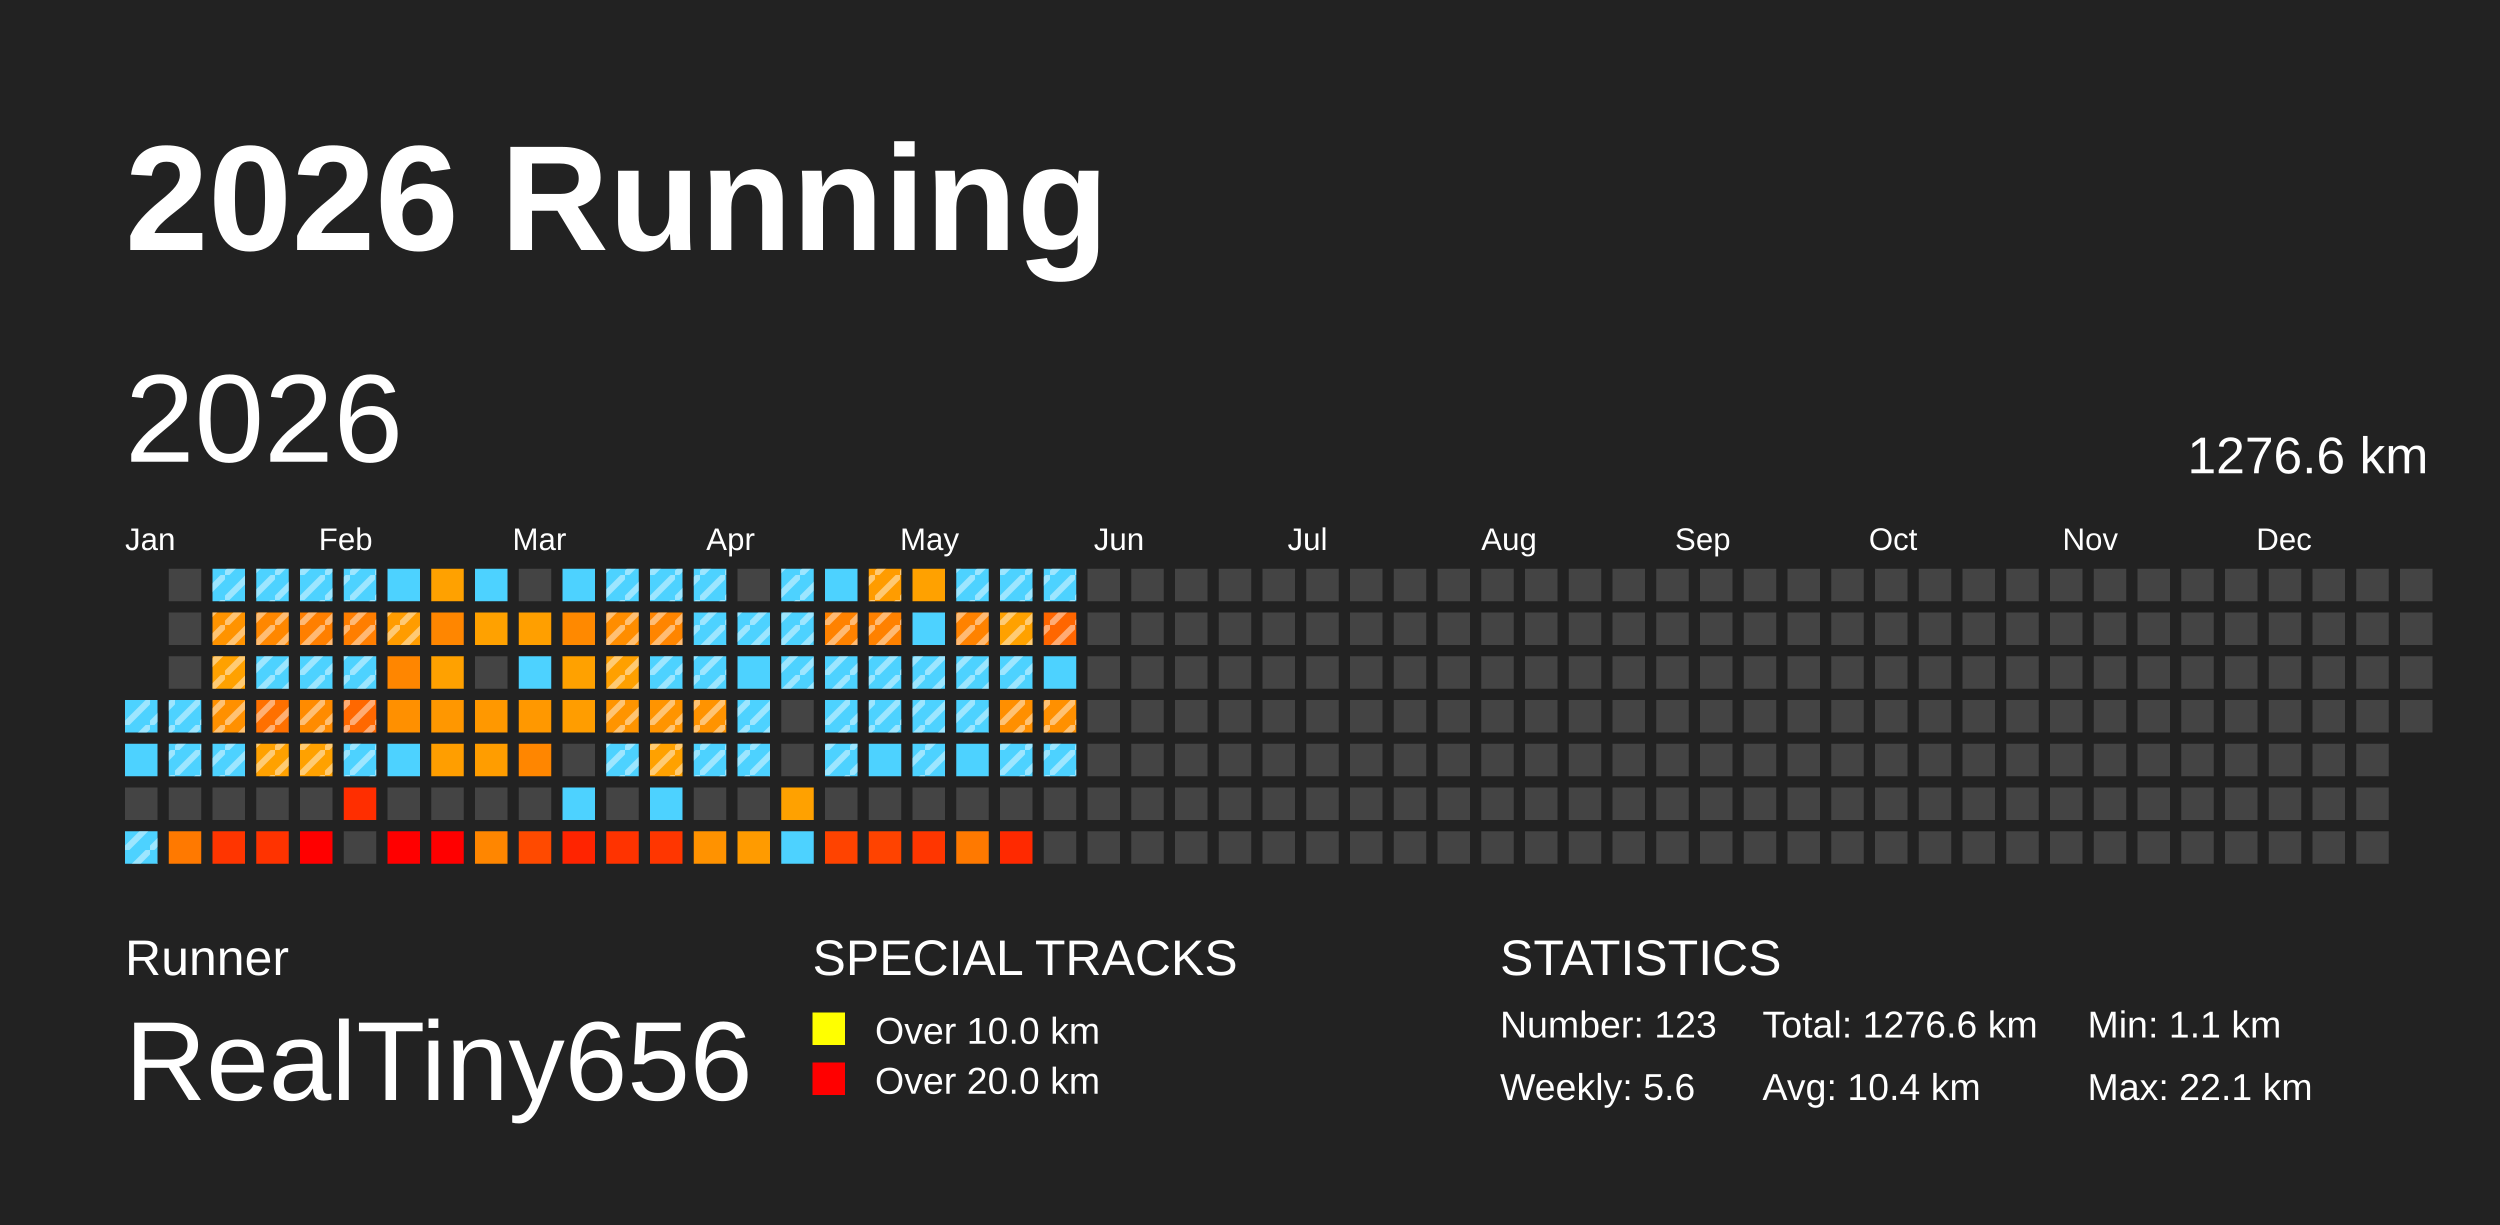
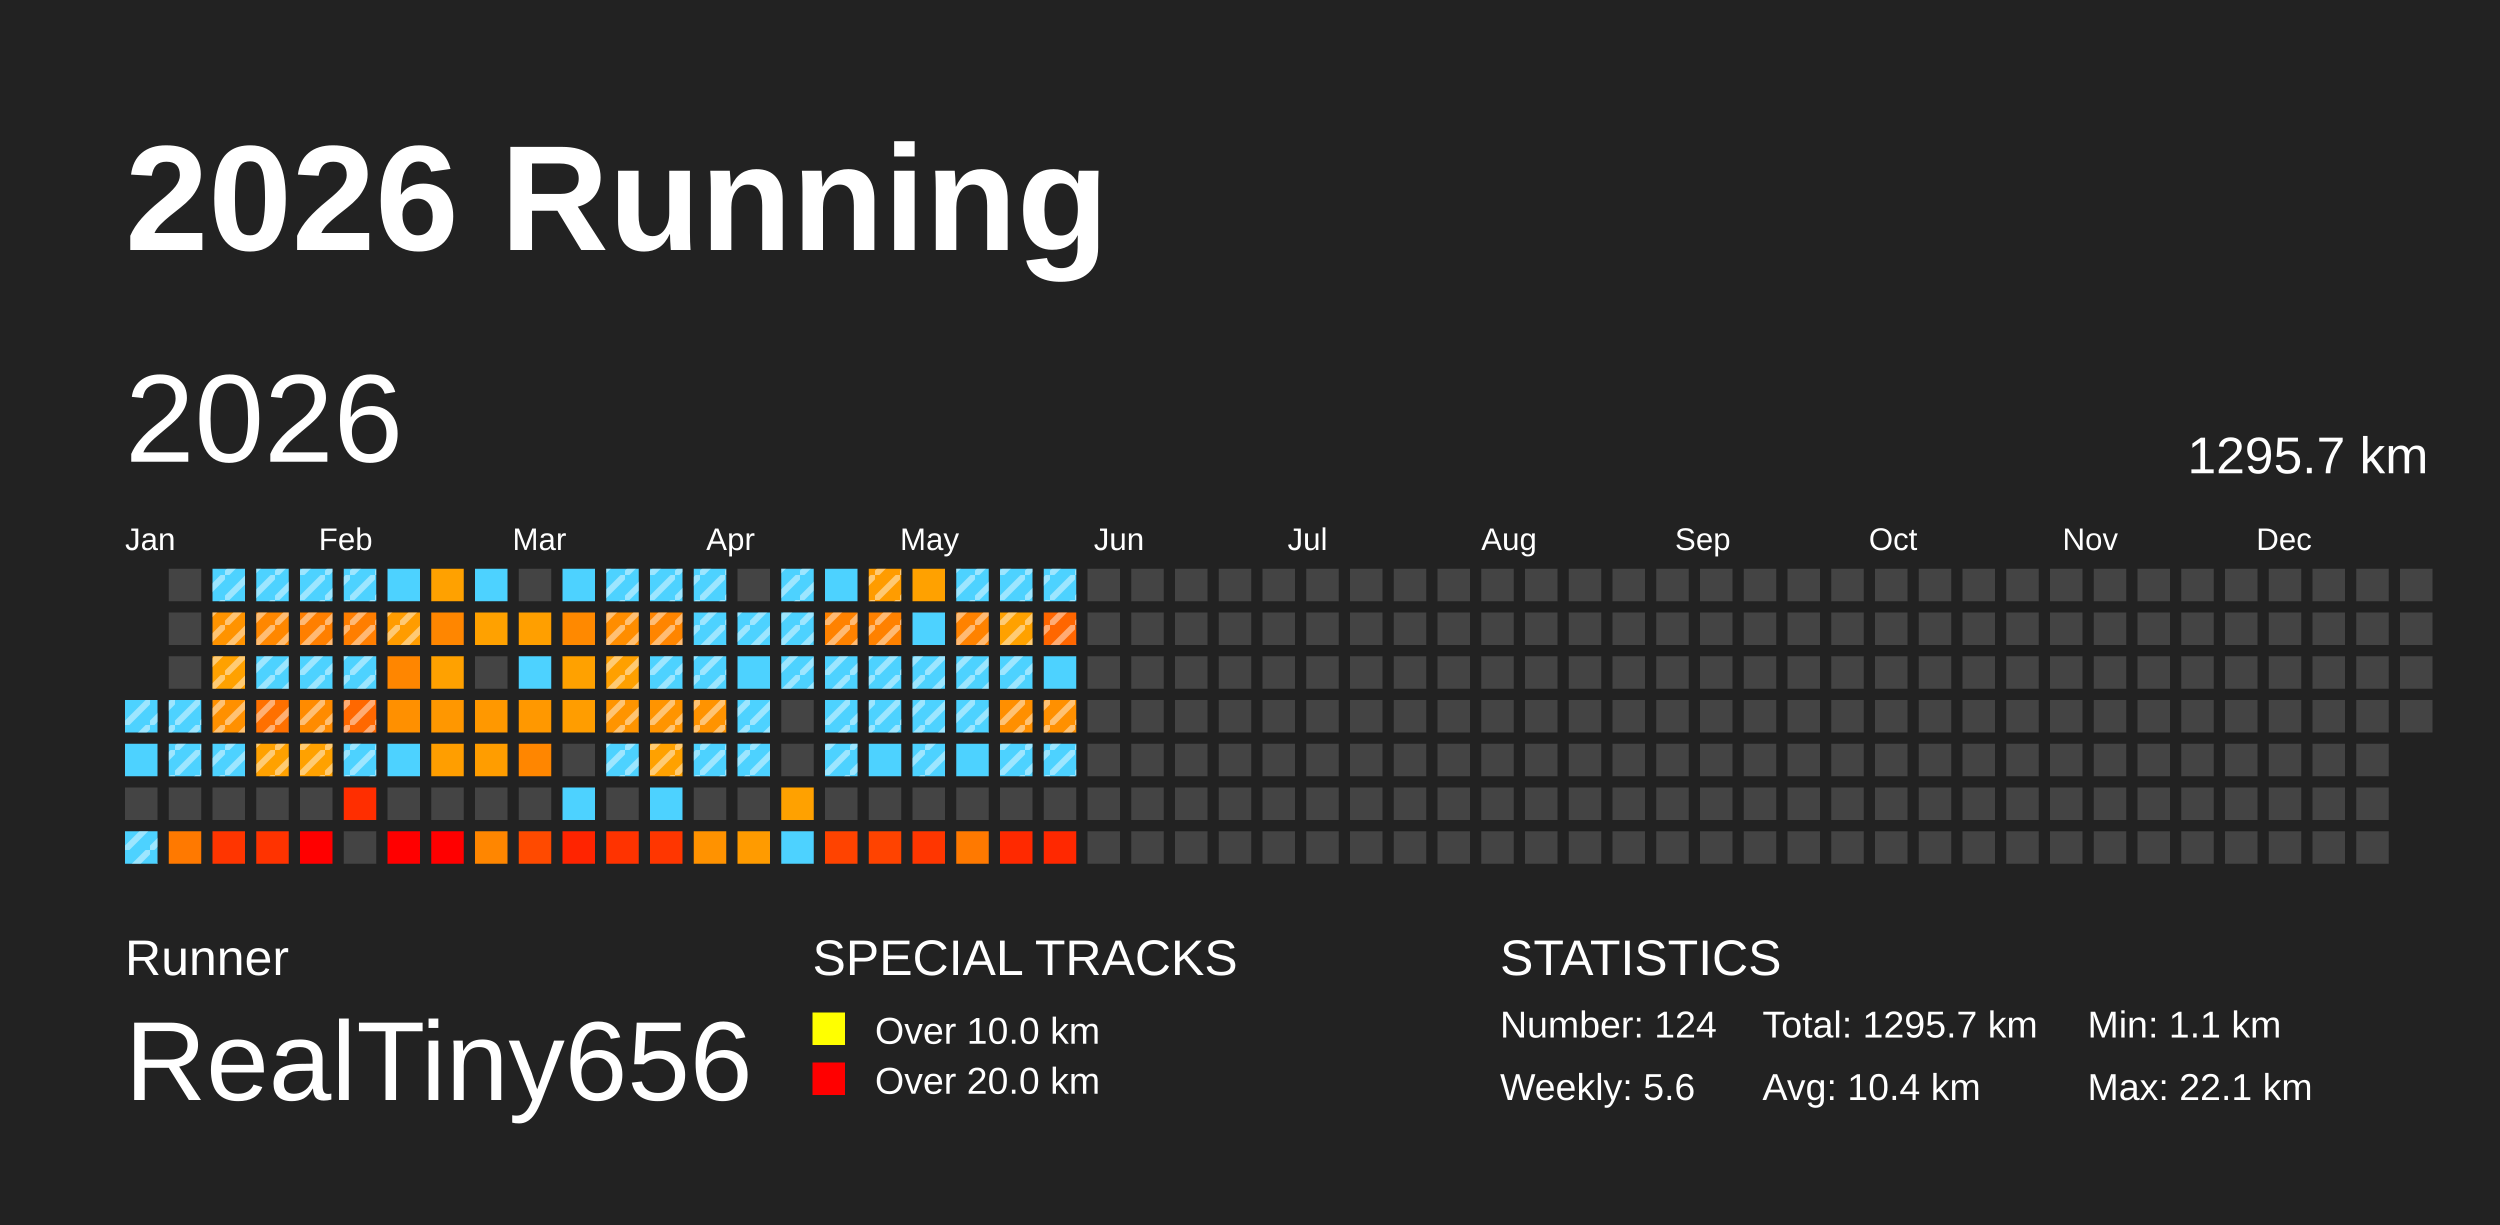
<svg xmlns="http://www.w3.org/2000/svg" baseProfile="full" height="98mm" version="1.1" viewBox="0,0,200,98" width="200mm">
  <defs>
    <pattern height="2" id="indoor-stripe" patternUnits="userSpaceOnUse" width="2">
      <line stroke="white" stroke-opacity="0.45" stroke-width="0.5" x1="0" x2="2" y1="2" y2="0" />
    </pattern>
  </defs>
  <rect fill="#222222" height="98" width="200" x="0" y="0" />
  <text fill="#FFFFFF" style="font-size:12px; font-family:Arial; font-weight:bold;" x="10" y="20">2026 Running</text>
  <text fill="#FFFFFF" style="font-size:4px; font-family:Arial" x="10" y="78">Runner</text>
  <text fill="#FFFFFF" style="font-size:9px; font-family:Arial" x="10" y="88">RealTiny656</text>
  <text fill="#FFFFFF" style="font-size:4px; font-family:Arial" x="65" y="78">SPECIAL TRACKS</text>
  <rect fill="yellow" height="2.6" width="2.6" x="65" y="81" />
  <text fill="#FFFFFF" style="font-size:3px; font-family:Arial" x="70" y="83.5">Over 10.0 km</text>
  <rect fill="red" height="2.6" width="2.6" x="65" y="85" />
  <text fill="#FFFFFF" style="font-size:3px; font-family:Arial" x="70" y="87.5">Over 20.0 km</text>
  <text fill="#FFFFFF" style="font-size:4px; font-family:Arial" x="120" y="78">STATISTICS</text>
-   <text fill="#FFFFFF" style="font-size:3px; font-family:Arial" x="120" y="83">Number: 123</text>
+   <text fill="#FFFFFF" style="font-size:3px; font-family:Arial" x="120" y="83">Number: 124</text>
  <text fill="#FFFFFF" style="font-size:3px; font-family:Arial" x="120" y="88">Weekly: 5.6</text>
-   <text fill="#FFFFFF" style="font-size:3px; font-family:Arial" x="141" y="83">Total: 1276.6 km</text>
+   <text fill="#FFFFFF" style="font-size:3px; font-family:Arial" x="141" y="83">Total: 1295.7 km</text>
  <text fill="#FFFFFF" style="font-size:3px; font-family:Arial" x="141" y="88">Avg: 10.4 km</text>
  <text fill="#FFFFFF" style="font-size:3px; font-family:Arial" x="167" y="83">Min: 1.1 km</text>
  <text fill="#FFFFFF" style="font-size:3px; font-family:Arial" x="167" y="88">Max: 22.1 km</text>
  <text dominant-baseline="hanging" fill="#FFFFFF" style="font-size:10.0px; font-family:Arial;" x="10" y="30">2026</text>
-   <text dominant-baseline="hanging" fill="#FFFFFF" style="font-size:4.125px; font-family:Arial;" x="175" y="35">1276.6 km</text>
+   <text dominant-baseline="hanging" fill="#FFFFFF" style="font-size:4.125px; font-family:Arial;" x="175" y="35">1295.7 km</text>
  <text fill="#FFFFFF" style="font-size:2.5px; font-family:Arial" x="10.0" y="44">Jan</text>
  <text fill="#FFFFFF" style="font-size:2.5px; font-family:Arial" x="25.5" y="44">Feb</text>
  <text fill="#FFFFFF" style="font-size:2.5px; font-family:Arial" x="41.0" y="44">Mar</text>
  <text fill="#FFFFFF" style="font-size:2.5px; font-family:Arial" x="56.5" y="44">Apr</text>
  <text fill="#FFFFFF" style="font-size:2.5px; font-family:Arial" x="72.0" y="44">May</text>
  <text fill="#FFFFFF" style="font-size:2.5px; font-family:Arial" x="87.5" y="44">Jun</text>
  <text fill="#FFFFFF" style="font-size:2.5px; font-family:Arial" x="103.0" y="44">Jul</text>
  <text fill="#FFFFFF" style="font-size:2.5px; font-family:Arial" x="118.5" y="44">Aug</text>
  <text fill="#FFFFFF" style="font-size:2.5px; font-family:Arial" x="134.0" y="44">Sep</text>
  <text fill="#FFFFFF" style="font-size:2.5px; font-family:Arial" x="149.5" y="44">Oct</text>
  <text fill="#FFFFFF" style="font-size:2.5px; font-family:Arial" x="165.0" y="44">Nov</text>
  <text fill="#FFFFFF" style="font-size:2.5px; font-family:Arial" x="180.5" y="44">Dec</text>
  <rect fill="#4dd2ff" height="2.6" width="2.6" x="10.0" y="56.0" />
  <rect fill="url(#indoor-stripe)" height="2.6" style="pointer-events: none;" width="2.6" x="10.0" y="56.0" />
  <rect fill="#4dd2ff" height="2.6" width="2.6" x="10.0" y="59.5" />
  <rect fill="#444444" height="2.6" width="2.6" x="10.0" y="63.0" />
  <rect fill="#4dd2ff" height="2.6" width="2.6" x="10.0" y="66.5" />
  <rect fill="url(#indoor-stripe)" height="2.6" style="pointer-events: none;" width="2.6" x="10.0" y="66.5" />
  <rect fill="#444444" height="2.6" width="2.6" x="13.5" y="45.5" />
  <rect fill="#444444" height="2.6" width="2.6" x="13.5" y="49.0" />
  <rect fill="#444444" height="2.6" width="2.6" x="13.5" y="52.5" />
  <rect fill="#4dd2ff" height="2.6" width="2.6" x="13.5" y="56.0" />
  <rect fill="url(#indoor-stripe)" height="2.6" style="pointer-events: none;" width="2.6" x="13.5" y="56.0" />
  <rect fill="#4dd2ff" height="2.6" width="2.6" x="13.5" y="59.5" />
  <rect fill="url(#indoor-stripe)" height="2.6" style="pointer-events: none;" width="2.6" x="13.5" y="59.5" />
  <rect fill="#444444" height="2.6" width="2.6" x="13.5" y="63.0" />
  <rect fill="#ff7900" height="2.6" width="2.6" x="13.5" y="66.5" />
  <rect fill="#4dd2ff" height="2.6" width="2.6" x="17.0" y="45.5" />
  <rect fill="url(#indoor-stripe)" height="2.6" style="pointer-events: none;" width="2.6" x="17.0" y="45.5" />
  <rect fill="#ff9300" height="2.6" width="2.6" x="17.0" y="49.0" />
  <rect fill="url(#indoor-stripe)" height="2.6" style="pointer-events: none;" width="2.6" x="17.0" y="49.0" />
  <rect fill="#ffa100" height="2.6" width="2.6" x="17.0" y="52.5" />
  <rect fill="url(#indoor-stripe)" height="2.6" style="pointer-events: none;" width="2.6" x="17.0" y="52.5" />
  <rect fill="#ff9000" height="2.6" width="2.6" x="17.0" y="56.0" />
  <rect fill="url(#indoor-stripe)" height="2.6" style="pointer-events: none;" width="2.6" x="17.0" y="56.0" />
  <rect fill="#4dd2ff" height="2.6" width="2.6" x="17.0" y="59.5" />
  <rect fill="url(#indoor-stripe)" height="2.6" style="pointer-events: none;" width="2.6" x="17.0" y="59.5" />
  <rect fill="#444444" height="2.6" width="2.6" x="17.0" y="63.0" />
  <rect fill="#ff3500" height="2.6" width="2.6" x="17.0" y="66.5" />
  <rect fill="#4dd2ff" height="2.6" width="2.6" x="20.5" y="45.5" />
  <rect fill="url(#indoor-stripe)" height="2.6" style="pointer-events: none;" width="2.6" x="20.5" y="45.5" />
  <rect fill="#ff8700" height="2.6" width="2.6" x="20.5" y="49.0" />
  <rect fill="url(#indoor-stripe)" height="2.6" style="pointer-events: none;" width="2.6" x="20.5" y="49.0" />
  <rect fill="#4dd2ff" height="2.6" width="2.6" x="20.5" y="52.5" />
  <rect fill="url(#indoor-stripe)" height="2.6" style="pointer-events: none;" width="2.6" x="20.5" y="52.5" />
  <rect fill="#ff7000" height="2.6" width="2.6" x="20.5" y="56.0" />
  <rect fill="url(#indoor-stripe)" height="2.6" style="pointer-events: none;" width="2.6" x="20.5" y="56.0" />
  <rect fill="#ffa100" height="2.6" width="2.6" x="20.5" y="59.5" />
  <rect fill="url(#indoor-stripe)" height="2.6" style="pointer-events: none;" width="2.6" x="20.5" y="59.5" />
  <rect fill="#444444" height="2.6" width="2.6" x="20.5" y="63.0" />
  <rect fill="#ff3300" height="2.6" width="2.6" x="20.5" y="66.5" />
  <rect fill="#4dd2ff" height="2.6" width="2.6" x="24.0" y="45.5" />
  <rect fill="url(#indoor-stripe)" height="2.6" style="pointer-events: none;" width="2.6" x="24.0" y="45.5" />
  <rect fill="#ff7f00" height="2.6" width="2.6" x="24.0" y="49.0" />
  <rect fill="url(#indoor-stripe)" height="2.6" style="pointer-events: none;" width="2.6" x="24.0" y="49.0" />
  <rect fill="#4dd2ff" height="2.6" width="2.6" x="24.0" y="52.5" />
  <rect fill="url(#indoor-stripe)" height="2.6" style="pointer-events: none;" width="2.6" x="24.0" y="52.5" />
  <rect fill="#ff8b00" height="2.6" width="2.6" x="24.0" y="56.0" />
  <rect fill="url(#indoor-stripe)" height="2.6" style="pointer-events: none;" width="2.6" x="24.0" y="56.0" />
  <rect fill="#ffa100" height="2.6" width="2.6" x="24.0" y="59.5" />
  <rect fill="url(#indoor-stripe)" height="2.6" style="pointer-events: none;" width="2.6" x="24.0" y="59.5" />
  <rect fill="#444444" height="2.6" width="2.6" x="24.0" y="63.0" />
  <rect fill="red" height="2.6" width="2.6" x="24.0" y="66.5" />
  <rect fill="#4dd2ff" height="2.6" width="2.6" x="27.5" y="45.5" />
  <rect fill="url(#indoor-stripe)" height="2.6" style="pointer-events: none;" width="2.6" x="27.5" y="45.5" />
  <rect fill="#ff7e00" height="2.6" width="2.6" x="27.5" y="49.0" />
  <rect fill="url(#indoor-stripe)" height="2.6" style="pointer-events: none;" width="2.6" x="27.5" y="49.0" />
  <rect fill="#4dd2ff" height="2.6" width="2.6" x="27.5" y="52.5" />
  <rect fill="url(#indoor-stripe)" height="2.6" style="pointer-events: none;" width="2.6" x="27.5" y="52.5" />
  <rect fill="#ff6800" height="2.6" width="2.6" x="27.5" y="56.0" />
  <rect fill="url(#indoor-stripe)" height="2.6" style="pointer-events: none;" width="2.6" x="27.5" y="56.0" />
  <rect fill="#4dd2ff" height="2.6" width="2.6" x="27.5" y="59.5" />
  <rect fill="url(#indoor-stripe)" height="2.6" style="pointer-events: none;" width="2.6" x="27.5" y="59.5" />
  <rect fill="#ff2e00" height="2.6" width="2.6" x="27.5" y="63.0" />
  <rect fill="#444444" height="2.6" width="2.6" x="27.5" y="66.5" />
  <rect fill="#4dd2ff" height="2.6" width="2.6" x="31.0" y="45.5" />
  <rect fill="#ff9c00" height="2.6" width="2.6" x="31.0" y="49.0" />
  <rect fill="url(#indoor-stripe)" height="2.6" style="pointer-events: none;" width="2.6" x="31.0" y="49.0" />
  <rect fill="#ff8600" height="2.6" width="2.6" x="31.0" y="52.5" />
  <rect fill="#ff9000" height="2.6" width="2.6" x="31.0" y="56.0" />
  <rect fill="#4dd2ff" height="2.6" width="2.6" x="31.0" y="59.5" />
  <rect fill="#444444" height="2.6" width="2.6" x="31.0" y="63.0" />
  <rect fill="red" height="2.6" width="2.6" x="31.0" y="66.5" />
  <rect fill="#ffa100" height="2.6" width="2.6" x="34.5" y="45.5" />
  <rect fill="#ff8600" height="2.6" width="2.6" x="34.5" y="49.0" />
  <rect fill="#ffa100" height="2.6" width="2.6" x="34.5" y="52.5" />
  <rect fill="#ff9700" height="2.6" width="2.6" x="34.5" y="56.0" />
  <rect fill="#ff9e00" height="2.6" width="2.6" x="34.5" y="59.5" />
  <rect fill="#444444" height="2.6" width="2.6" x="34.5" y="63.0" />
  <rect fill="red" height="2.6" width="2.6" x="34.5" y="66.5" />
  <rect fill="#4dd2ff" height="2.6" width="2.6" x="38.0" y="45.5" />
  <rect fill="#ffa100" height="2.6" width="2.6" x="38.0" y="49.0" />
  <rect fill="#444444" height="2.6" width="2.6" x="38.0" y="52.5" />
  <rect fill="#ff9800" height="2.6" width="2.6" x="38.0" y="56.0" />
  <rect fill="#ff9d00" height="2.6" width="2.6" x="38.0" y="59.5" />
  <rect fill="#444444" height="2.6" width="2.6" x="38.0" y="63.0" />
  <rect fill="#ff8600" height="2.6" width="2.6" x="38.0" y="66.5" />
  <rect fill="#444444" height="2.6" width="2.6" x="41.5" y="45.5" />
  <rect fill="#ff9f00" height="2.6" width="2.6" x="41.5" y="49.0" />
  <rect fill="#4dd2ff" height="2.6" width="2.6" x="41.5" y="52.5" />
  <rect fill="#ff9800" height="2.6" width="2.6" x="41.5" y="56.0" />
  <rect fill="#ff8600" height="2.6" width="2.6" x="41.5" y="59.5" />
  <rect fill="#444444" height="2.6" width="2.6" x="41.5" y="63.0" />
  <rect fill="#ff4a00" height="2.6" width="2.6" x="41.5" y="66.5" />
  <rect fill="#4dd2ff" height="2.6" width="2.6" x="45.0" y="45.5" />
  <rect fill="#ff8900" height="2.6" width="2.6" x="45.0" y="49.0" />
  <rect fill="#ffa100" height="2.6" width="2.6" x="45.0" y="52.5" />
  <rect fill="#ff9d00" height="2.6" width="2.6" x="45.0" y="56.0" />
  <rect fill="#444444" height="2.6" width="2.6" x="45.0" y="59.5" />
  <rect fill="#4dd2ff" height="2.6" width="2.6" x="45.0" y="63.0" />
  <rect fill="#ff2400" height="2.6" width="2.6" x="45.0" y="66.5" />
  <rect fill="#4dd2ff" height="2.6" width="2.6" x="48.5" y="45.5" />
  <rect fill="url(#indoor-stripe)" height="2.6" style="pointer-events: none;" width="2.6" x="48.5" y="45.5" />
  <rect fill="#ff8d00" height="2.6" width="2.6" x="48.5" y="49.0" />
  <rect fill="url(#indoor-stripe)" height="2.6" style="pointer-events: none;" width="2.6" x="48.5" y="49.0" />
  <rect fill="#ffa000" height="2.6" width="2.6" x="48.5" y="52.5" />
  <rect fill="url(#indoor-stripe)" height="2.6" style="pointer-events: none;" width="2.6" x="48.5" y="52.5" />
  <rect fill="#ff9400" height="2.6" width="2.6" x="48.5" y="56.0" />
  <rect fill="url(#indoor-stripe)" height="2.6" style="pointer-events: none;" width="2.6" x="48.5" y="56.0" />
  <rect fill="#4dd2ff" height="2.6" width="2.6" x="48.5" y="59.5" />
  <rect fill="url(#indoor-stripe)" height="2.6" style="pointer-events: none;" width="2.6" x="48.5" y="59.5" />
  <rect fill="#444444" height="2.6" width="2.6" x="48.5" y="63.0" />
  <rect fill="#ff3300" height="2.6" width="2.6" x="48.5" y="66.5" />
  <rect fill="#4dd2ff" height="2.6" width="2.6" x="52.0" y="45.5" />
  <rect fill="url(#indoor-stripe)" height="2.6" style="pointer-events: none;" width="2.6" x="52.0" y="45.5" />
  <rect fill="#ff8500" height="2.6" width="2.6" x="52.0" y="49.0" />
  <rect fill="url(#indoor-stripe)" height="2.6" style="pointer-events: none;" width="2.6" x="52.0" y="49.0" />
  <rect fill="#4dd2ff" height="2.6" width="2.6" x="52.0" y="52.5" />
  <rect fill="url(#indoor-stripe)" height="2.6" style="pointer-events: none;" width="2.6" x="52.0" y="52.5" />
  <rect fill="#ff9400" height="2.6" width="2.6" x="52.0" y="56.0" />
  <rect fill="url(#indoor-stripe)" height="2.6" style="pointer-events: none;" width="2.6" x="52.0" y="56.0" />
  <rect fill="#ffa100" height="2.6" width="2.6" x="52.0" y="59.5" />
  <rect fill="url(#indoor-stripe)" height="2.6" style="pointer-events: none;" width="2.6" x="52.0" y="59.5" />
  <rect fill="#4dd2ff" height="2.6" width="2.6" x="52.0" y="63.0" />
  <rect fill="#ff3600" height="2.6" width="2.6" x="52.0" y="66.5" />
  <rect fill="#4dd2ff" height="2.6" width="2.6" x="55.5" y="45.5" />
  <rect fill="url(#indoor-stripe)" height="2.6" style="pointer-events: none;" width="2.6" x="55.5" y="45.5" />
  <rect fill="#4dd2ff" height="2.6" width="2.6" x="55.5" y="49.0" />
  <rect fill="url(#indoor-stripe)" height="2.6" style="pointer-events: none;" width="2.6" x="55.5" y="49.0" />
  <rect fill="#4dd2ff" height="2.6" width="2.6" x="55.5" y="52.5" />
  <rect fill="url(#indoor-stripe)" height="2.6" style="pointer-events: none;" width="2.6" x="55.5" y="52.5" />
  <rect fill="#ff9300" height="2.6" width="2.6" x="55.5" y="56.0" />
  <rect fill="url(#indoor-stripe)" height="2.6" style="pointer-events: none;" width="2.6" x="55.5" y="56.0" />
  <rect fill="#4dd2ff" height="2.6" width="2.6" x="55.5" y="59.5" />
  <rect fill="url(#indoor-stripe)" height="2.6" style="pointer-events: none;" width="2.6" x="55.5" y="59.5" />
  <rect fill="#444444" height="2.6" width="2.6" x="55.5" y="63.0" />
  <rect fill="#ff9200" height="2.6" width="2.6" x="55.5" y="66.5" />
  <rect fill="#444444" height="2.6" width="2.6" x="59.0" y="45.5" />
  <rect fill="#4dd2ff" height="2.6" width="2.6" x="59.0" y="49.0" />
  <rect fill="url(#indoor-stripe)" height="2.6" style="pointer-events: none;" width="2.6" x="59.0" y="49.0" />
  <rect fill="#4dd2ff" height="2.6" width="2.6" x="59.0" y="52.5" />
  <rect fill="#4dd2ff" height="2.6" width="2.6" x="59.0" y="56.0" />
  <rect fill="url(#indoor-stripe)" height="2.6" style="pointer-events: none;" width="2.6" x="59.0" y="56.0" />
  <rect fill="#4dd2ff" height="2.6" width="2.6" x="59.0" y="59.5" />
  <rect fill="url(#indoor-stripe)" height="2.6" style="pointer-events: none;" width="2.6" x="59.0" y="59.5" />
  <rect fill="#444444" height="2.6" width="2.6" x="59.0" y="63.0" />
  <rect fill="#ff9b00" height="2.6" width="2.6" x="59.0" y="66.5" />
  <rect fill="#4dd2ff" height="2.6" width="2.6" x="62.5" y="45.5" />
  <rect fill="url(#indoor-stripe)" height="2.6" style="pointer-events: none;" width="2.6" x="62.5" y="45.5" />
  <rect fill="#4dd2ff" height="2.6" width="2.6" x="62.5" y="49.0" />
  <rect fill="url(#indoor-stripe)" height="2.6" style="pointer-events: none;" width="2.6" x="62.5" y="49.0" />
  <rect fill="#4dd2ff" height="2.6" width="2.6" x="62.5" y="52.5" />
  <rect fill="url(#indoor-stripe)" height="2.6" style="pointer-events: none;" width="2.6" x="62.5" y="52.5" />
  <rect fill="#444444" height="2.6" width="2.6" x="62.5" y="56.0" />
  <rect fill="#444444" height="2.6" width="2.6" x="62.5" y="59.5" />
  <rect fill="#ffa100" height="2.6" width="2.6" x="62.5" y="63.0" />
  <rect fill="#4dd2ff" height="2.6" width="2.6" x="62.5" y="66.5" />
  <rect fill="#4dd2ff" height="2.6" width="2.6" x="66.0" y="45.5" />
  <rect fill="#ff8200" height="2.6" width="2.6" x="66.0" y="49.0" />
  <rect fill="url(#indoor-stripe)" height="2.6" style="pointer-events: none;" width="2.6" x="66.0" y="49.0" />
  <rect fill="#4dd2ff" height="2.6" width="2.6" x="66.0" y="52.5" />
  <rect fill="url(#indoor-stripe)" height="2.6" style="pointer-events: none;" width="2.6" x="66.0" y="52.5" />
  <rect fill="#4dd2ff" height="2.6" width="2.6" x="66.0" y="56.0" />
  <rect fill="url(#indoor-stripe)" height="2.6" style="pointer-events: none;" width="2.6" x="66.0" y="56.0" />
  <rect fill="#4dd2ff" height="2.6" width="2.6" x="66.0" y="59.5" />
  <rect fill="url(#indoor-stripe)" height="2.6" style="pointer-events: none;" width="2.6" x="66.0" y="59.5" />
  <rect fill="#444444" height="2.6" width="2.6" x="66.0" y="63.0" />
  <rect fill="#ff4300" height="2.6" width="2.6" x="66.0" y="66.5" />
  <rect fill="#ff9c00" height="2.6" width="2.6" x="69.5" y="45.5" />
  <rect fill="url(#indoor-stripe)" height="2.6" style="pointer-events: none;" width="2.6" x="69.5" y="45.5" />
  <rect fill="#ff8100" height="2.6" width="2.6" x="69.5" y="49.0" />
  <rect fill="url(#indoor-stripe)" height="2.6" style="pointer-events: none;" width="2.6" x="69.5" y="49.0" />
  <rect fill="#4dd2ff" height="2.6" width="2.6" x="69.5" y="52.5" />
  <rect fill="url(#indoor-stripe)" height="2.6" style="pointer-events: none;" width="2.6" x="69.5" y="52.5" />
  <rect fill="#4dd2ff" height="2.6" width="2.6" x="69.5" y="56.0" />
  <rect fill="url(#indoor-stripe)" height="2.6" style="pointer-events: none;" width="2.6" x="69.5" y="56.0" />
  <rect fill="#4dd2ff" height="2.6" width="2.6" x="69.5" y="59.5" />
  <rect fill="#444444" height="2.6" width="2.6" x="69.5" y="63.0" />
  <rect fill="#ff4300" height="2.6" width="2.6" x="69.5" y="66.5" />
  <rect fill="#ffa100" height="2.6" width="2.6" x="73.0" y="45.5" />
  <rect fill="#4dd2ff" height="2.6" width="2.6" x="73.0" y="49.0" />
  <rect fill="#4dd2ff" height="2.6" width="2.6" x="73.0" y="52.5" />
  <rect fill="url(#indoor-stripe)" height="2.6" style="pointer-events: none;" width="2.6" x="73.0" y="52.5" />
  <rect fill="#4dd2ff" height="2.6" width="2.6" x="73.0" y="56.0" />
  <rect fill="url(#indoor-stripe)" height="2.6" style="pointer-events: none;" width="2.6" x="73.0" y="56.0" />
  <rect fill="#4dd2ff" height="2.6" width="2.6" x="73.0" y="59.5" />
  <rect fill="url(#indoor-stripe)" height="2.6" style="pointer-events: none;" width="2.6" x="73.0" y="59.5" />
  <rect fill="#444444" height="2.6" width="2.6" x="73.0" y="63.0" />
  <rect fill="#ff3600" height="2.6" width="2.6" x="73.0" y="66.5" />
  <rect fill="#4dd2ff" height="2.6" width="2.6" x="76.5" y="45.5" />
  <rect fill="url(#indoor-stripe)" height="2.6" style="pointer-events: none;" width="2.6" x="76.5" y="45.5" />
  <rect fill="#ff8200" height="2.6" width="2.6" x="76.5" y="49.0" />
  <rect fill="url(#indoor-stripe)" height="2.6" style="pointer-events: none;" width="2.6" x="76.5" y="49.0" />
  <rect fill="#4dd2ff" height="2.6" width="2.6" x="76.5" y="52.5" />
  <rect fill="url(#indoor-stripe)" height="2.6" style="pointer-events: none;" width="2.6" x="76.5" y="52.5" />
  <rect fill="#4dd2ff" height="2.6" width="2.6" x="76.5" y="56.0" />
  <rect fill="url(#indoor-stripe)" height="2.6" style="pointer-events: none;" width="2.6" x="76.5" y="56.0" />
  <rect fill="#4dd2ff" height="2.6" width="2.6" x="76.5" y="59.5" />
  <rect fill="#444444" height="2.6" width="2.6" x="76.5" y="63.0" />
  <rect fill="#ff7900" height="2.6" width="2.6" x="76.5" y="66.5" />
  <rect fill="#4dd2ff" height="2.6" width="2.6" x="80.0" y="45.5" />
  <rect fill="url(#indoor-stripe)" height="2.6" style="pointer-events: none;" width="2.6" x="80.0" y="45.5" />
  <rect fill="#ffa100" height="2.6" width="2.6" x="80.0" y="49.0" />
  <rect fill="url(#indoor-stripe)" height="2.6" style="pointer-events: none;" width="2.6" x="80.0" y="49.0" />
  <rect fill="#4dd2ff" height="2.6" width="2.6" x="80.0" y="52.5" />
  <rect fill="url(#indoor-stripe)" height="2.6" style="pointer-events: none;" width="2.6" x="80.0" y="52.5" />
  <rect fill="#ff8f00" height="2.6" width="2.6" x="80.0" y="56.0" />
  <rect fill="url(#indoor-stripe)" height="2.6" style="pointer-events: none;" width="2.6" x="80.0" y="56.0" />
  <rect fill="#4dd2ff" height="2.6" width="2.6" x="80.0" y="59.5" />
  <rect fill="url(#indoor-stripe)" height="2.6" style="pointer-events: none;" width="2.6" x="80.0" y="59.5" />
  <rect fill="#444444" height="2.6" width="2.6" x="80.0" y="63.0" />
  <rect fill="#ff2900" height="2.6" width="2.6" x="80.0" y="66.5" />
  <rect fill="#4dd2ff" height="2.6" width="2.6" x="83.5" y="45.5" />
  <rect fill="url(#indoor-stripe)" height="2.6" style="pointer-events: none;" width="2.6" x="83.5" y="45.5" />
  <rect fill="#ff6600" height="2.6" width="2.6" x="83.5" y="49.0" />
  <rect fill="url(#indoor-stripe)" height="2.6" style="pointer-events: none;" width="2.6" x="83.5" y="49.0" />
  <rect fill="#4dd2ff" height="2.6" width="2.6" x="83.5" y="52.5" />
  <rect fill="#ff9000" height="2.6" width="2.6" x="83.5" y="56.0" />
  <rect fill="url(#indoor-stripe)" height="2.6" style="pointer-events: none;" width="2.6" x="83.5" y="56.0" />
  <rect fill="#4dd2ff" height="2.6" width="2.6" x="83.5" y="59.5" />
  <rect fill="url(#indoor-stripe)" height="2.6" style="pointer-events: none;" width="2.6" x="83.5" y="59.5" />
  <rect fill="#444444" height="2.6" width="2.6" x="83.5" y="63.0" />
-   <rect fill="#444444" height="2.6" width="2.6" x="83.5" y="66.5" />
+   <rect fill="#ff2800" height="2.6" width="2.6" x="83.5" y="66.5" />
  <rect fill="#444444" height="2.6" width="2.6" x="87.0" y="45.5" />
  <rect fill="#444444" height="2.6" width="2.6" x="87.0" y="49.0" />
  <rect fill="#444444" height="2.6" width="2.6" x="87.0" y="52.5" />
  <rect fill="#444444" height="2.6" width="2.6" x="87.0" y="56.0" />
  <rect fill="#444444" height="2.6" width="2.6" x="87.0" y="59.5" />
  <rect fill="#444444" height="2.6" width="2.6" x="87.0" y="63.0" />
  <rect fill="#444444" height="2.6" width="2.6" x="87.0" y="66.5" />
  <rect fill="#444444" height="2.6" width="2.6" x="90.5" y="45.5" />
  <rect fill="#444444" height="2.6" width="2.6" x="90.5" y="49.0" />
  <rect fill="#444444" height="2.6" width="2.6" x="90.5" y="52.5" />
  <rect fill="#444444" height="2.6" width="2.6" x="90.5" y="56.0" />
  <rect fill="#444444" height="2.6" width="2.6" x="90.5" y="59.5" />
  <rect fill="#444444" height="2.6" width="2.6" x="90.5" y="63.0" />
  <rect fill="#444444" height="2.6" width="2.6" x="90.5" y="66.5" />
  <rect fill="#444444" height="2.6" width="2.6" x="94.0" y="45.5" />
  <rect fill="#444444" height="2.6" width="2.6" x="94.0" y="49.0" />
  <rect fill="#444444" height="2.6" width="2.6" x="94.0" y="52.5" />
  <rect fill="#444444" height="2.6" width="2.6" x="94.0" y="56.0" />
  <rect fill="#444444" height="2.6" width="2.6" x="94.0" y="59.5" />
  <rect fill="#444444" height="2.6" width="2.6" x="94.0" y="63.0" />
  <rect fill="#444444" height="2.6" width="2.6" x="94.0" y="66.5" />
  <rect fill="#444444" height="2.6" width="2.6" x="97.5" y="45.5" />
  <rect fill="#444444" height="2.6" width="2.6" x="97.5" y="49.0" />
  <rect fill="#444444" height="2.6" width="2.6" x="97.5" y="52.5" />
  <rect fill="#444444" height="2.6" width="2.6" x="97.5" y="56.0" />
  <rect fill="#444444" height="2.6" width="2.6" x="97.5" y="59.5" />
  <rect fill="#444444" height="2.6" width="2.6" x="97.5" y="63.0" />
  <rect fill="#444444" height="2.6" width="2.6" x="97.5" y="66.5" />
  <rect fill="#444444" height="2.6" width="2.6" x="101.0" y="45.5" />
  <rect fill="#444444" height="2.6" width="2.6" x="101.0" y="49.0" />
  <rect fill="#444444" height="2.6" width="2.6" x="101.0" y="52.5" />
  <rect fill="#444444" height="2.6" width="2.6" x="101.0" y="56.0" />
  <rect fill="#444444" height="2.6" width="2.6" x="101.0" y="59.5" />
  <rect fill="#444444" height="2.6" width="2.6" x="101.0" y="63.0" />
  <rect fill="#444444" height="2.6" width="2.6" x="101.0" y="66.5" />
  <rect fill="#444444" height="2.6" width="2.6" x="104.5" y="45.5" />
  <rect fill="#444444" height="2.6" width="2.6" x="104.5" y="49.0" />
  <rect fill="#444444" height="2.6" width="2.6" x="104.5" y="52.5" />
  <rect fill="#444444" height="2.6" width="2.6" x="104.5" y="56.0" />
  <rect fill="#444444" height="2.6" width="2.6" x="104.5" y="59.5" />
  <rect fill="#444444" height="2.6" width="2.6" x="104.5" y="63.0" />
  <rect fill="#444444" height="2.6" width="2.6" x="104.5" y="66.5" />
  <rect fill="#444444" height="2.6" width="2.6" x="108.0" y="45.5" />
  <rect fill="#444444" height="2.6" width="2.6" x="108.0" y="49.0" />
  <rect fill="#444444" height="2.6" width="2.6" x="108.0" y="52.5" />
  <rect fill="#444444" height="2.6" width="2.6" x="108.0" y="56.0" />
  <rect fill="#444444" height="2.6" width="2.6" x="108.0" y="59.5" />
  <rect fill="#444444" height="2.6" width="2.6" x="108.0" y="63.0" />
  <rect fill="#444444" height="2.6" width="2.6" x="108.0" y="66.5" />
  <rect fill="#444444" height="2.6" width="2.6" x="111.5" y="45.5" />
  <rect fill="#444444" height="2.6" width="2.6" x="111.5" y="49.0" />
  <rect fill="#444444" height="2.6" width="2.6" x="111.5" y="52.5" />
  <rect fill="#444444" height="2.6" width="2.6" x="111.5" y="56.0" />
  <rect fill="#444444" height="2.6" width="2.6" x="111.5" y="59.5" />
  <rect fill="#444444" height="2.6" width="2.6" x="111.5" y="63.0" />
  <rect fill="#444444" height="2.6" width="2.6" x="111.5" y="66.5" />
  <rect fill="#444444" height="2.6" width="2.6" x="115.0" y="45.5" />
  <rect fill="#444444" height="2.6" width="2.6" x="115.0" y="49.0" />
  <rect fill="#444444" height="2.6" width="2.6" x="115.0" y="52.5" />
  <rect fill="#444444" height="2.6" width="2.6" x="115.0" y="56.0" />
  <rect fill="#444444" height="2.6" width="2.6" x="115.0" y="59.5" />
  <rect fill="#444444" height="2.6" width="2.6" x="115.0" y="63.0" />
  <rect fill="#444444" height="2.6" width="2.6" x="115.0" y="66.5" />
  <rect fill="#444444" height="2.6" width="2.6" x="118.5" y="45.5" />
  <rect fill="#444444" height="2.6" width="2.6" x="118.5" y="49.0" />
  <rect fill="#444444" height="2.6" width="2.6" x="118.5" y="52.5" />
  <rect fill="#444444" height="2.6" width="2.6" x="118.5" y="56.0" />
  <rect fill="#444444" height="2.6" width="2.6" x="118.5" y="59.5" />
  <rect fill="#444444" height="2.6" width="2.6" x="118.5" y="63.0" />
  <rect fill="#444444" height="2.6" width="2.6" x="118.5" y="66.5" />
  <rect fill="#444444" height="2.6" width="2.6" x="122.0" y="45.5" />
  <rect fill="#444444" height="2.6" width="2.6" x="122.0" y="49.0" />
  <rect fill="#444444" height="2.6" width="2.6" x="122.0" y="52.5" />
  <rect fill="#444444" height="2.6" width="2.6" x="122.0" y="56.0" />
  <rect fill="#444444" height="2.6" width="2.6" x="122.0" y="59.5" />
  <rect fill="#444444" height="2.6" width="2.6" x="122.0" y="63.0" />
  <rect fill="#444444" height="2.6" width="2.6" x="122.0" y="66.5" />
  <rect fill="#444444" height="2.6" width="2.6" x="125.5" y="45.5" />
  <rect fill="#444444" height="2.6" width="2.6" x="125.5" y="49.0" />
  <rect fill="#444444" height="2.6" width="2.6" x="125.5" y="52.5" />
  <rect fill="#444444" height="2.6" width="2.6" x="125.5" y="56.0" />
  <rect fill="#444444" height="2.6" width="2.6" x="125.5" y="59.5" />
  <rect fill="#444444" height="2.6" width="2.6" x="125.5" y="63.0" />
  <rect fill="#444444" height="2.6" width="2.6" x="125.5" y="66.5" />
  <rect fill="#444444" height="2.6" width="2.6" x="129.0" y="45.5" />
  <rect fill="#444444" height="2.6" width="2.6" x="129.0" y="49.0" />
  <rect fill="#444444" height="2.6" width="2.6" x="129.0" y="52.5" />
  <rect fill="#444444" height="2.6" width="2.6" x="129.0" y="56.0" />
  <rect fill="#444444" height="2.6" width="2.6" x="129.0" y="59.5" />
  <rect fill="#444444" height="2.6" width="2.6" x="129.0" y="63.0" />
  <rect fill="#444444" height="2.6" width="2.6" x="129.0" y="66.5" />
  <rect fill="#444444" height="2.6" width="2.6" x="132.5" y="45.5" />
  <rect fill="#444444" height="2.6" width="2.6" x="132.5" y="49.0" />
  <rect fill="#444444" height="2.6" width="2.6" x="132.5" y="52.5" />
  <rect fill="#444444" height="2.6" width="2.6" x="132.5" y="56.0" />
  <rect fill="#444444" height="2.6" width="2.6" x="132.5" y="59.5" />
  <rect fill="#444444" height="2.6" width="2.6" x="132.5" y="63.0" />
  <rect fill="#444444" height="2.6" width="2.6" x="132.5" y="66.5" />
  <rect fill="#444444" height="2.6" width="2.6" x="136.0" y="45.5" />
  <rect fill="#444444" height="2.6" width="2.6" x="136.0" y="49.0" />
  <rect fill="#444444" height="2.6" width="2.6" x="136.0" y="52.5" />
  <rect fill="#444444" height="2.6" width="2.6" x="136.0" y="56.0" />
  <rect fill="#444444" height="2.6" width="2.6" x="136.0" y="59.5" />
  <rect fill="#444444" height="2.6" width="2.6" x="136.0" y="63.0" />
  <rect fill="#444444" height="2.6" width="2.6" x="136.0" y="66.5" />
  <rect fill="#444444" height="2.6" width="2.6" x="139.5" y="45.5" />
  <rect fill="#444444" height="2.6" width="2.6" x="139.5" y="49.0" />
  <rect fill="#444444" height="2.6" width="2.6" x="139.5" y="52.5" />
  <rect fill="#444444" height="2.6" width="2.6" x="139.5" y="56.0" />
  <rect fill="#444444" height="2.6" width="2.6" x="139.5" y="59.5" />
  <rect fill="#444444" height="2.6" width="2.6" x="139.5" y="63.0" />
  <rect fill="#444444" height="2.6" width="2.6" x="139.5" y="66.5" />
  <rect fill="#444444" height="2.6" width="2.6" x="143.0" y="45.5" />
  <rect fill="#444444" height="2.6" width="2.6" x="143.0" y="49.0" />
  <rect fill="#444444" height="2.6" width="2.6" x="143.0" y="52.5" />
  <rect fill="#444444" height="2.6" width="2.6" x="143.0" y="56.0" />
  <rect fill="#444444" height="2.6" width="2.6" x="143.0" y="59.5" />
  <rect fill="#444444" height="2.6" width="2.6" x="143.0" y="63.0" />
  <rect fill="#444444" height="2.6" width="2.6" x="143.0" y="66.5" />
  <rect fill="#444444" height="2.6" width="2.6" x="146.5" y="45.5" />
  <rect fill="#444444" height="2.6" width="2.6" x="146.5" y="49.0" />
  <rect fill="#444444" height="2.6" width="2.6" x="146.5" y="52.5" />
  <rect fill="#444444" height="2.6" width="2.6" x="146.5" y="56.0" />
  <rect fill="#444444" height="2.6" width="2.6" x="146.5" y="59.5" />
  <rect fill="#444444" height="2.6" width="2.6" x="146.5" y="63.0" />
  <rect fill="#444444" height="2.6" width="2.6" x="146.5" y="66.5" />
  <rect fill="#444444" height="2.6" width="2.6" x="150.0" y="45.5" />
  <rect fill="#444444" height="2.6" width="2.6" x="150.0" y="49.0" />
  <rect fill="#444444" height="2.6" width="2.6" x="150.0" y="52.5" />
  <rect fill="#444444" height="2.6" width="2.6" x="150.0" y="56.0" />
  <rect fill="#444444" height="2.6" width="2.6" x="150.0" y="59.5" />
  <rect fill="#444444" height="2.6" width="2.6" x="150.0" y="63.0" />
  <rect fill="#444444" height="2.6" width="2.6" x="150.0" y="66.5" />
  <rect fill="#444444" height="2.6" width="2.6" x="153.5" y="45.5" />
  <rect fill="#444444" height="2.6" width="2.6" x="153.5" y="49.0" />
  <rect fill="#444444" height="2.6" width="2.6" x="153.5" y="52.5" />
  <rect fill="#444444" height="2.6" width="2.6" x="153.5" y="56.0" />
  <rect fill="#444444" height="2.6" width="2.6" x="153.5" y="59.5" />
  <rect fill="#444444" height="2.6" width="2.6" x="153.5" y="63.0" />
  <rect fill="#444444" height="2.6" width="2.6" x="153.5" y="66.5" />
  <rect fill="#444444" height="2.6" width="2.6" x="157.0" y="45.5" />
  <rect fill="#444444" height="2.6" width="2.6" x="157.0" y="49.0" />
  <rect fill="#444444" height="2.6" width="2.6" x="157.0" y="52.5" />
  <rect fill="#444444" height="2.6" width="2.6" x="157.0" y="56.0" />
  <rect fill="#444444" height="2.6" width="2.6" x="157.0" y="59.5" />
  <rect fill="#444444" height="2.6" width="2.6" x="157.0" y="63.0" />
  <rect fill="#444444" height="2.6" width="2.6" x="157.0" y="66.5" />
  <rect fill="#444444" height="2.6" width="2.6" x="160.5" y="45.5" />
  <rect fill="#444444" height="2.6" width="2.6" x="160.5" y="49.0" />
  <rect fill="#444444" height="2.6" width="2.6" x="160.5" y="52.5" />
  <rect fill="#444444" height="2.6" width="2.6" x="160.5" y="56.0" />
  <rect fill="#444444" height="2.6" width="2.6" x="160.5" y="59.5" />
  <rect fill="#444444" height="2.6" width="2.6" x="160.5" y="63.0" />
  <rect fill="#444444" height="2.6" width="2.6" x="160.5" y="66.5" />
  <rect fill="#444444" height="2.6" width="2.6" x="164.0" y="45.5" />
  <rect fill="#444444" height="2.6" width="2.6" x="164.0" y="49.0" />
  <rect fill="#444444" height="2.6" width="2.6" x="164.0" y="52.5" />
  <rect fill="#444444" height="2.6" width="2.6" x="164.0" y="56.0" />
  <rect fill="#444444" height="2.6" width="2.6" x="164.0" y="59.5" />
  <rect fill="#444444" height="2.6" width="2.6" x="164.0" y="63.0" />
  <rect fill="#444444" height="2.6" width="2.6" x="164.0" y="66.5" />
  <rect fill="#444444" height="2.6" width="2.6" x="167.5" y="45.5" />
  <rect fill="#444444" height="2.6" width="2.6" x="167.5" y="49.0" />
  <rect fill="#444444" height="2.6" width="2.6" x="167.5" y="52.5" />
  <rect fill="#444444" height="2.6" width="2.6" x="167.5" y="56.0" />
  <rect fill="#444444" height="2.6" width="2.6" x="167.5" y="59.5" />
  <rect fill="#444444" height="2.6" width="2.6" x="167.5" y="63.0" />
  <rect fill="#444444" height="2.6" width="2.6" x="167.5" y="66.5" />
  <rect fill="#444444" height="2.6" width="2.6" x="171.0" y="45.5" />
  <rect fill="#444444" height="2.6" width="2.6" x="171.0" y="49.0" />
  <rect fill="#444444" height="2.6" width="2.6" x="171.0" y="52.5" />
  <rect fill="#444444" height="2.6" width="2.6" x="171.0" y="56.0" />
  <rect fill="#444444" height="2.6" width="2.6" x="171.0" y="59.5" />
  <rect fill="#444444" height="2.6" width="2.6" x="171.0" y="63.0" />
  <rect fill="#444444" height="2.6" width="2.6" x="171.0" y="66.5" />
  <rect fill="#444444" height="2.6" width="2.6" x="174.5" y="45.5" />
  <rect fill="#444444" height="2.6" width="2.6" x="174.5" y="49.0" />
  <rect fill="#444444" height="2.6" width="2.6" x="174.5" y="52.5" />
  <rect fill="#444444" height="2.6" width="2.6" x="174.5" y="56.0" />
  <rect fill="#444444" height="2.6" width="2.6" x="174.5" y="59.5" />
  <rect fill="#444444" height="2.6" width="2.6" x="174.5" y="63.0" />
  <rect fill="#444444" height="2.6" width="2.6" x="174.5" y="66.5" />
  <rect fill="#444444" height="2.6" width="2.6" x="178.0" y="45.5" />
  <rect fill="#444444" height="2.6" width="2.6" x="178.0" y="49.0" />
  <rect fill="#444444" height="2.6" width="2.6" x="178.0" y="52.5" />
  <rect fill="#444444" height="2.6" width="2.6" x="178.0" y="56.0" />
  <rect fill="#444444" height="2.6" width="2.6" x="178.0" y="59.5" />
  <rect fill="#444444" height="2.6" width="2.6" x="178.0" y="63.0" />
  <rect fill="#444444" height="2.6" width="2.6" x="178.0" y="66.5" />
  <rect fill="#444444" height="2.6" width="2.6" x="181.5" y="45.5" />
  <rect fill="#444444" height="2.6" width="2.6" x="181.5" y="49.0" />
  <rect fill="#444444" height="2.6" width="2.6" x="181.5" y="52.5" />
  <rect fill="#444444" height="2.6" width="2.6" x="181.5" y="56.0" />
  <rect fill="#444444" height="2.6" width="2.6" x="181.5" y="59.5" />
  <rect fill="#444444" height="2.6" width="2.6" x="181.5" y="63.0" />
  <rect fill="#444444" height="2.6" width="2.6" x="181.5" y="66.5" />
  <rect fill="#444444" height="2.6" width="2.6" x="185.0" y="45.5" />
  <rect fill="#444444" height="2.6" width="2.6" x="185.0" y="49.0" />
  <rect fill="#444444" height="2.6" width="2.6" x="185.0" y="52.5" />
  <rect fill="#444444" height="2.6" width="2.6" x="185.0" y="56.0" />
  <rect fill="#444444" height="2.6" width="2.6" x="185.0" y="59.5" />
  <rect fill="#444444" height="2.6" width="2.6" x="185.0" y="63.0" />
  <rect fill="#444444" height="2.6" width="2.6" x="185.0" y="66.5" />
  <rect fill="#444444" height="2.6" width="2.6" x="188.5" y="45.5" />
  <rect fill="#444444" height="2.6" width="2.6" x="188.5" y="49.0" />
  <rect fill="#444444" height="2.6" width="2.6" x="188.5" y="52.5" />
  <rect fill="#444444" height="2.6" width="2.6" x="188.5" y="56.0" />
  <rect fill="#444444" height="2.6" width="2.6" x="188.5" y="59.5" />
  <rect fill="#444444" height="2.6" width="2.6" x="188.5" y="63.0" />
  <rect fill="#444444" height="2.6" width="2.6" x="188.5" y="66.5" />
  <rect fill="#444444" height="2.6" width="2.6" x="192.0" y="45.5" />
  <rect fill="#444444" height="2.6" width="2.6" x="192.0" y="49.0" />
  <rect fill="#444444" height="2.6" width="2.6" x="192.0" y="52.5" />
  <rect fill="#444444" height="2.6" width="2.6" x="192.0" y="56.0" />
</svg>
